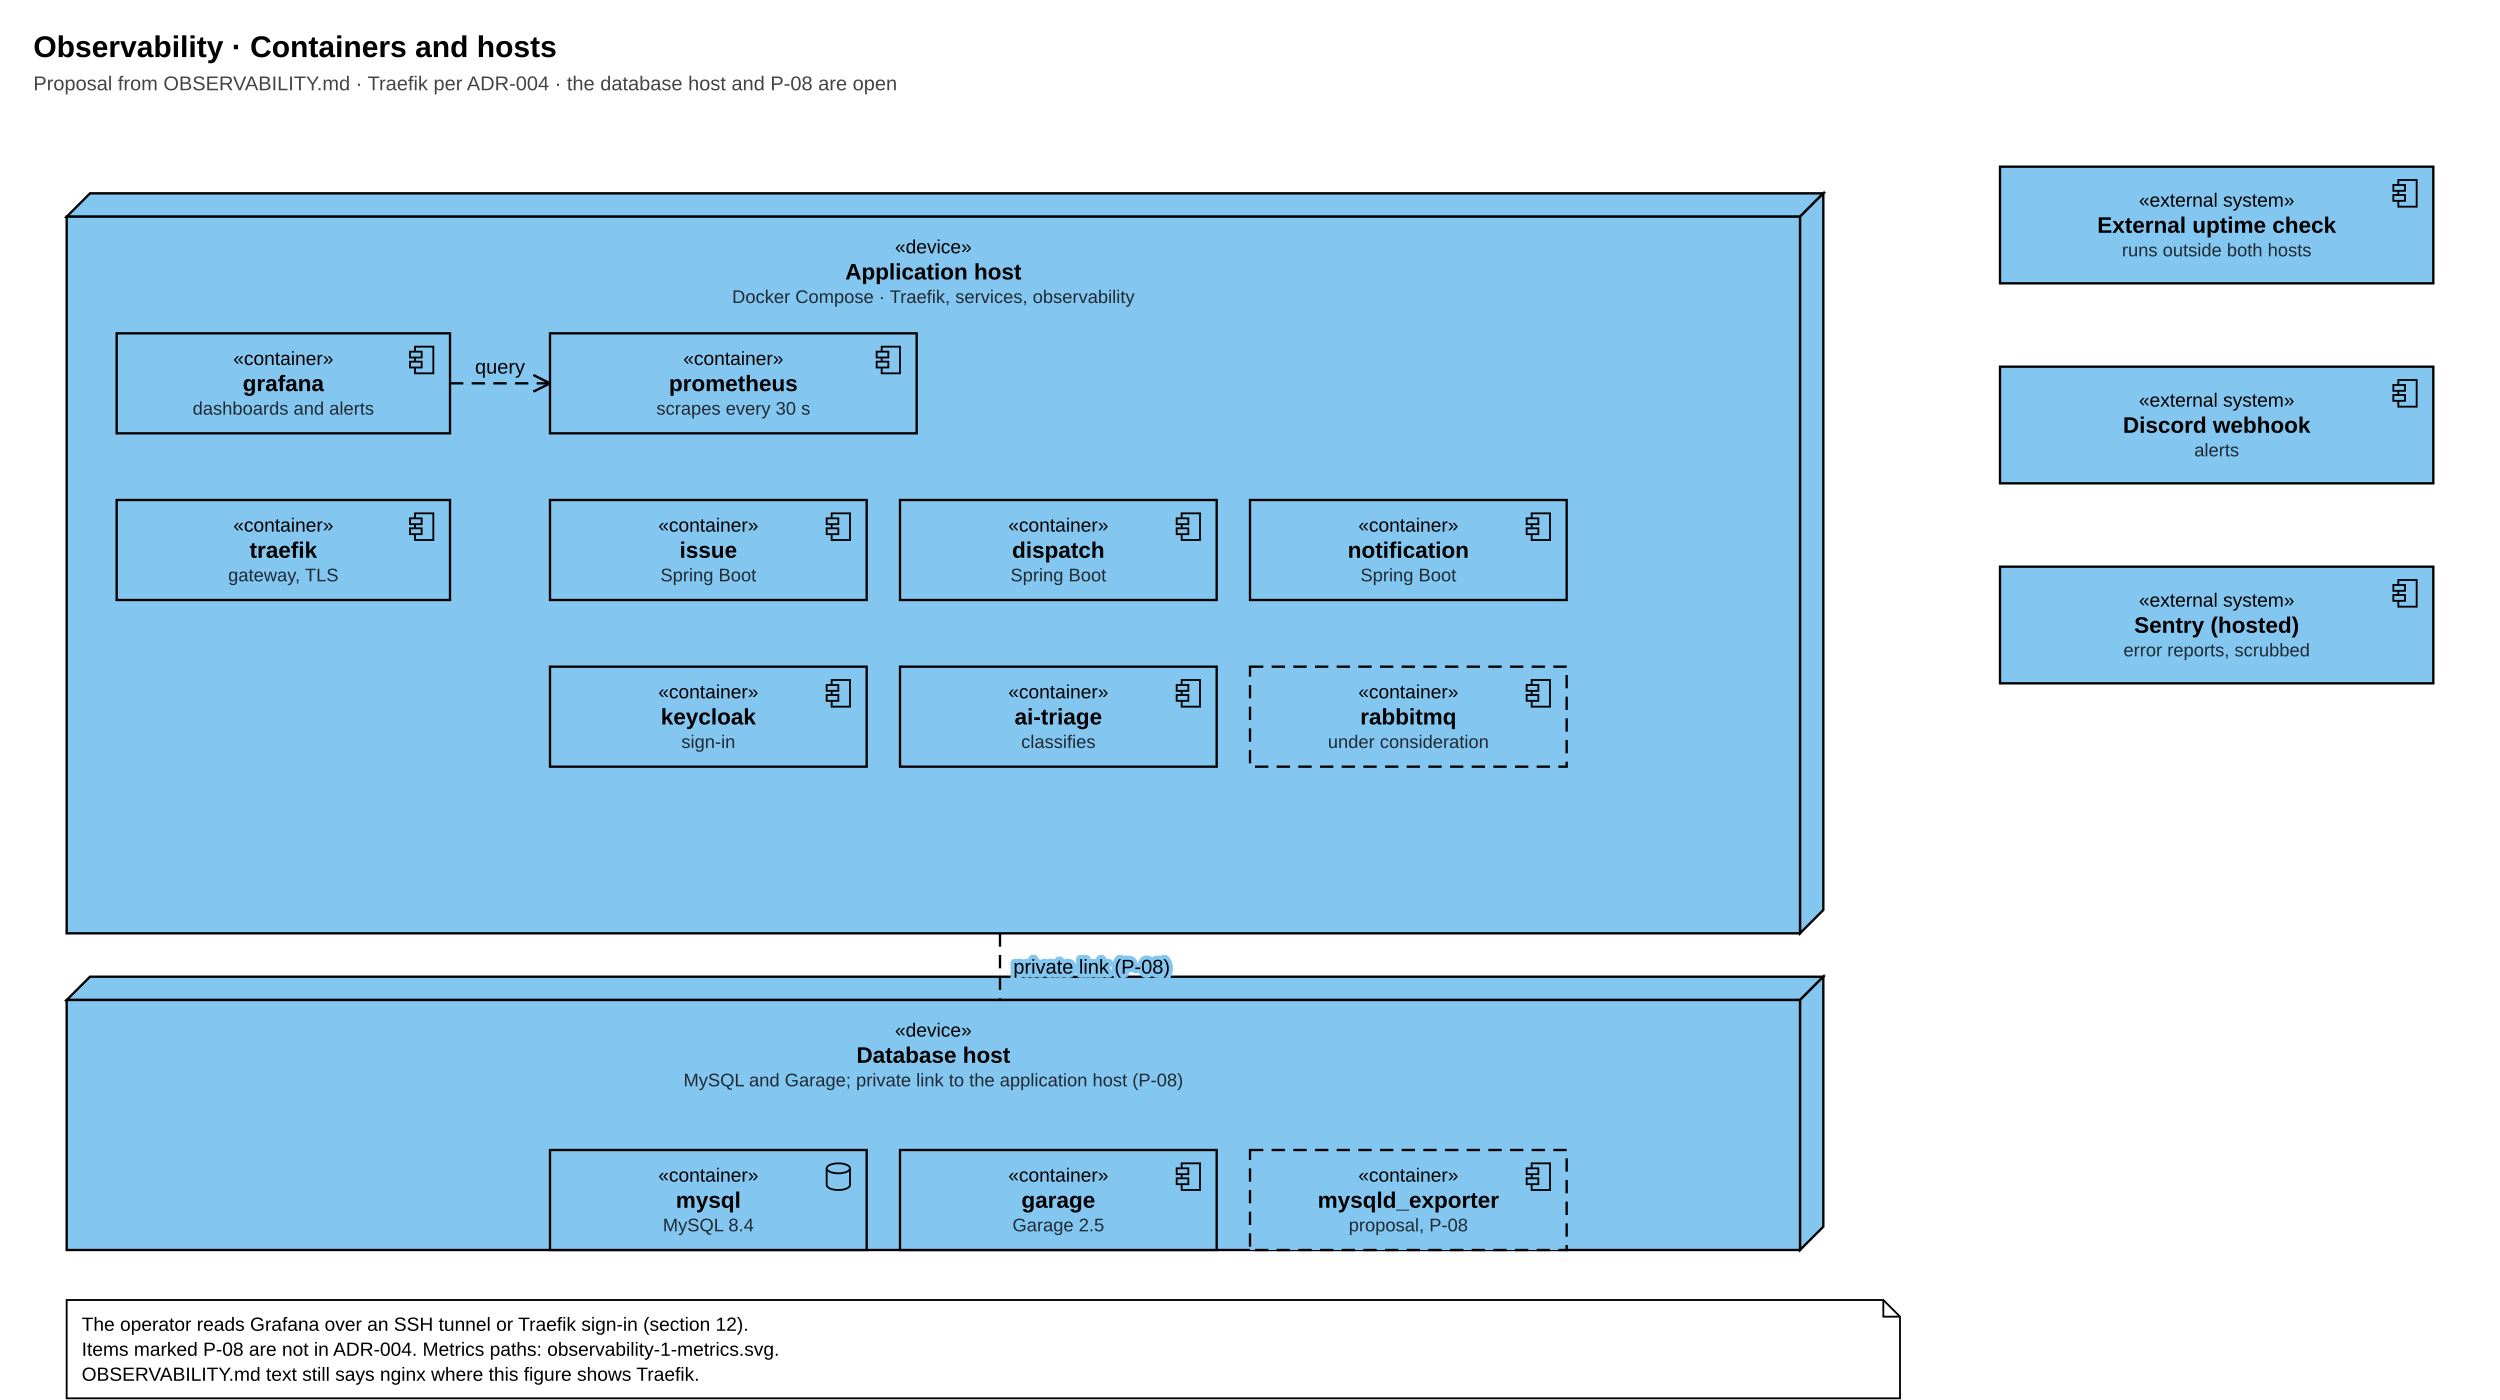
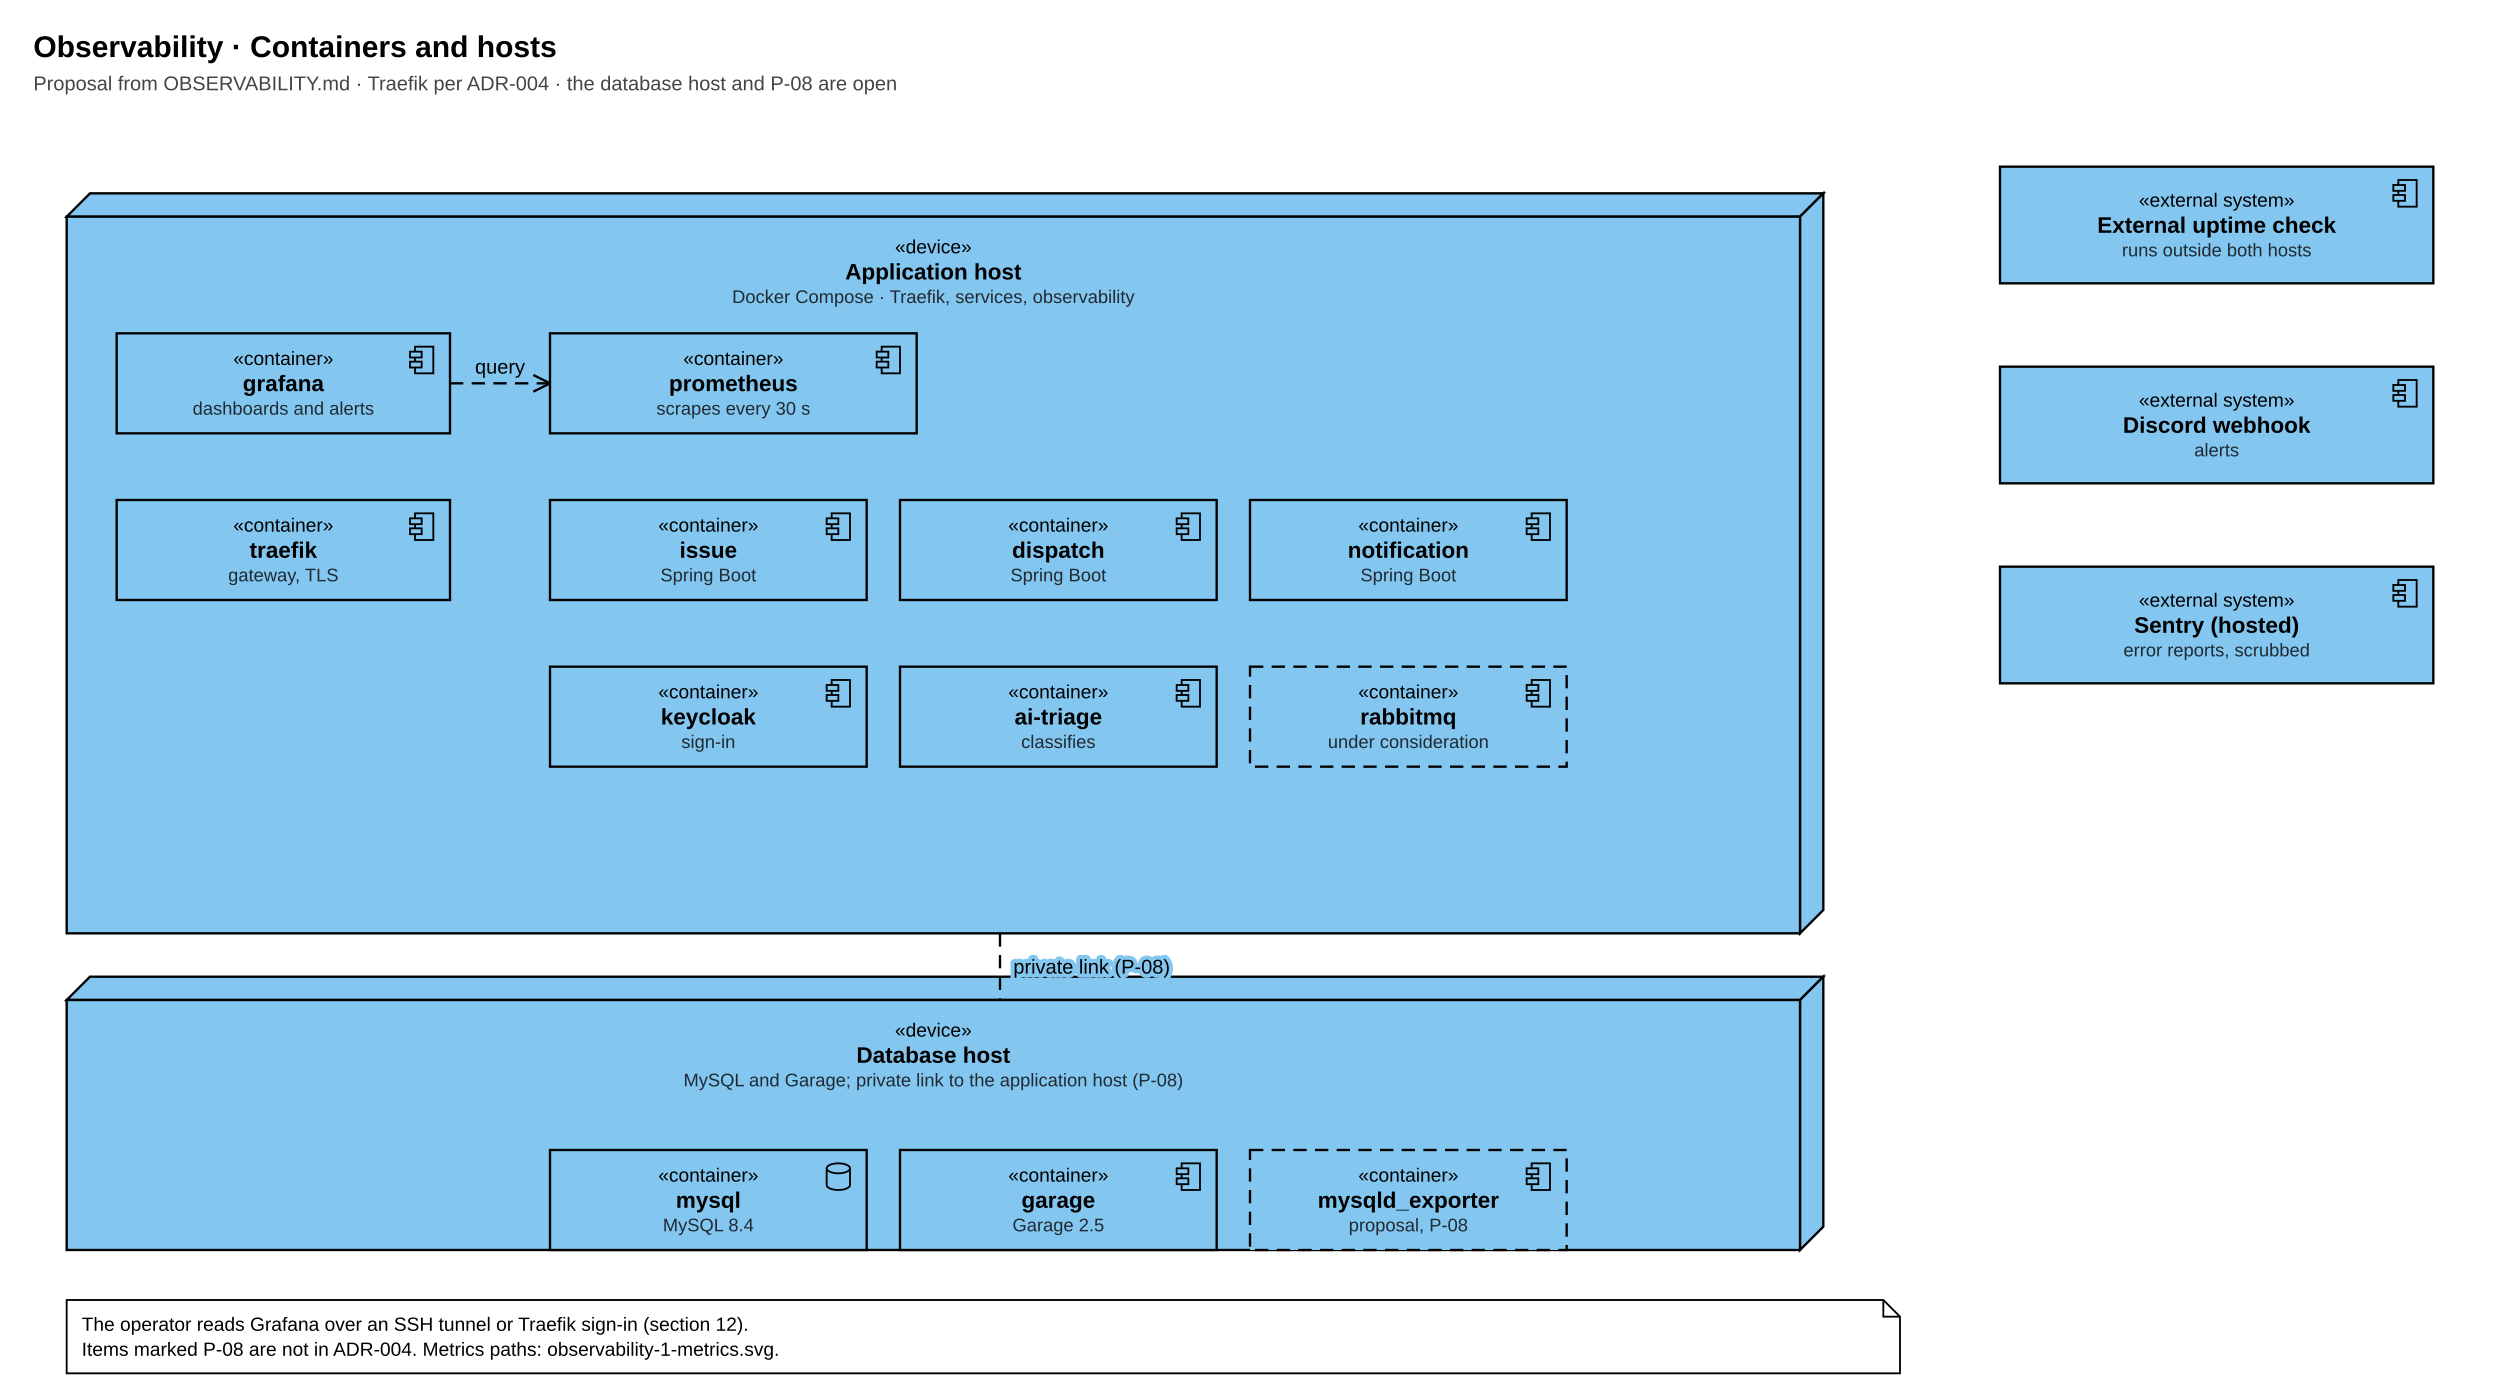
<svg xmlns="http://www.w3.org/2000/svg" width="1500" height="840" viewBox="0 0 1500 840" font-family="Arial, 'Liberation Sans', Helvetica, sans-serif">
  <defs>
    <marker id="open" viewBox="0 0 12 12" refX="11" refY="6" markerWidth="12" markerHeight="12" markerUnits="userSpaceOnUse" orient="auto">
      <path d="M1 1 L11 6 L1 11" fill="none" stroke="#000000" stroke-width="1.4" />
    </marker>
  </defs>
  <rect width="100%" height="100%" fill="#FFFFFF" />
  <path d="M40 130 l14 -14 h1040 l-14 14 z" fill="#83C6EF" stroke="#000000" stroke-width="1.4" />
  <path d="M1080 130 l14 -14 v430 l-14 14 z" fill="#83C6EF" stroke="#000000" stroke-width="1.4" />
  <rect x="40" y="130" width="1040" height="430" fill="#83C6EF" stroke="#000000" stroke-width="1.4" />
  <text x="560.0" y="148" font-size="11.5" fill="#000000" text-anchor="middle" dominant-baseline="central">«device»</text>
  <text x="560.0" y="163" font-size="13.5" font-weight="bold" fill="#000000" text-anchor="middle" dominant-baseline="central">Application host</text>
  <text x="560.0" y="178" font-size="11" fill="#1F2A33" text-anchor="middle" dominant-baseline="central">Docker Compose · Traefik, services, observability</text>
  <path d="M40 600 l14 -14 h1040 l-14 14 z" fill="#83C6EF" stroke="#000000" stroke-width="1.4" />
  <path d="M1080 600 l14 -14 v150 l-14 14 z" fill="#83C6EF" stroke="#000000" stroke-width="1.4" />
  <rect x="40" y="600" width="1040" height="150" fill="#83C6EF" stroke="#000000" stroke-width="1.4" />
  <text x="560.0" y="618" font-size="11.5" fill="#000000" text-anchor="middle" dominant-baseline="central">«device»</text>
  <text x="560.0" y="633" font-size="13.5" font-weight="bold" fill="#000000" text-anchor="middle" dominant-baseline="central">Database host</text>
  <text x="560.0" y="648" font-size="11" fill="#1F2A33" text-anchor="middle" dominant-baseline="central">MySQL and Garage; private link to the application host (P-08)</text>
  <path d="M270 230 L330 230" stroke="#000000" stroke-width="1.4" fill="none" stroke-dasharray="8 5" marker-end="url(#open)" />
  <text stroke="#83C6EF" stroke-width="5" stroke-linejoin="round" x="300" y="220" font-size="12" fill="#000000" text-anchor="middle" dominant-baseline="central">query</text>
  <text x="300" y="220" font-size="12" fill="#000000" text-anchor="middle" dominant-baseline="central">query</text>
  <path d="M600 560 L600 600" stroke="#000000" stroke-width="1.4" fill="none" stroke-dasharray="8 5" />
  <text stroke="#83C6EF" stroke-width="5" stroke-linejoin="round" x="608" y="580" font-size="12" fill="#000000" text-anchor="start" dominant-baseline="central">private link (P-08)</text>
  <text x="608" y="580" font-size="12" fill="#000000" text-anchor="start" dominant-baseline="central">private link (P-08)</text>
  <text x="20" y="28" font-size="18" font-weight="bold" fill="#000000" text-anchor="start" dominant-baseline="central">Observability · Containers and hosts</text>
  <text x="20" y="50" font-size="12" fill="#444444" text-anchor="start" dominant-baseline="central">Proposal from OBSERVABILITY.md · Traefik per ADR-004 · the database host and P-08 are open</text>
  <rect x="1200" y="100" width="260" height="70" fill="#83C6EF" stroke="#000000" stroke-width="1.4" />
  <rect x="1439" y="108" width="11" height="16" stroke="#000000" stroke-width="1.1" fill="#83C6EF" />
  <rect x="1436" y="111" width="7" height="3.5" stroke="#000000" stroke-width="1.1" fill="#83C6EF" />
  <rect x="1436" y="117" width="7" height="3.5" stroke="#000000" stroke-width="1.1" fill="#83C6EF" />
  <text x="1330.0" y="120.0" font-size="11.5" fill="#000000" text-anchor="middle" dominant-baseline="central">«external system»</text>
  <text x="1330.0" y="135.0" font-size="13.5" font-weight="bold" fill="#000000" text-anchor="middle" dominant-baseline="central">External uptime check</text>
  <text x="1330.0" y="150.0" font-size="11" fill="#1F2A33" text-anchor="middle" dominant-baseline="central">runs outside both hosts</text>
  <rect x="1200" y="220" width="260" height="70" fill="#83C6EF" stroke="#000000" stroke-width="1.4" />
  <rect x="1439" y="228" width="11" height="16" stroke="#000000" stroke-width="1.1" fill="#83C6EF" />
  <rect x="1436" y="231" width="7" height="3.5" stroke="#000000" stroke-width="1.1" fill="#83C6EF" />
  <rect x="1436" y="237" width="7" height="3.5" stroke="#000000" stroke-width="1.1" fill="#83C6EF" />
  <text x="1330.0" y="240.0" font-size="11.5" fill="#000000" text-anchor="middle" dominant-baseline="central">«external system»</text>
  <text x="1330.0" y="255.0" font-size="13.5" font-weight="bold" fill="#000000" text-anchor="middle" dominant-baseline="central">Discord webhook</text>
  <text x="1330.0" y="270.0" font-size="11" fill="#1F2A33" text-anchor="middle" dominant-baseline="central">alerts</text>
  <rect x="1200" y="340" width="260" height="70" fill="#83C6EF" stroke="#000000" stroke-width="1.4" />
  <rect x="1439" y="348" width="11" height="16" stroke="#000000" stroke-width="1.1" fill="#83C6EF" />
  <rect x="1436" y="351" width="7" height="3.5" stroke="#000000" stroke-width="1.1" fill="#83C6EF" />
  <rect x="1436" y="357" width="7" height="3.5" stroke="#000000" stroke-width="1.1" fill="#83C6EF" />
  <text x="1330.0" y="360.0" font-size="11.5" fill="#000000" text-anchor="middle" dominant-baseline="central">«external system»</text>
  <text x="1330.0" y="375.0" font-size="13.5" font-weight="bold" fill="#000000" text-anchor="middle" dominant-baseline="central">Sentry (hosted)</text>
  <text x="1330.0" y="390.0" font-size="11" fill="#1F2A33" text-anchor="middle" dominant-baseline="central">error reports, scrubbed</text>
  <rect x="70" y="200" width="200" height="60" fill="#83C6EF" stroke="#000000" stroke-width="1.4" />
  <rect x="249" y="208" width="11" height="16" stroke="#000000" stroke-width="1.1" fill="#83C6EF" />
  <rect x="246" y="211" width="7" height="3.5" stroke="#000000" stroke-width="1.1" fill="#83C6EF" />
  <rect x="246" y="217" width="7" height="3.5" stroke="#000000" stroke-width="1.1" fill="#83C6EF" />
  <text x="170.0" y="215.0" font-size="11.5" fill="#000000" text-anchor="middle" dominant-baseline="central">«container»</text>
  <text x="170.0" y="230.0" font-size="13.5" font-weight="bold" fill="#000000" text-anchor="middle" dominant-baseline="central">grafana</text>
  <text x="170.0" y="245.0" font-size="11" fill="#1F2A33" text-anchor="middle" dominant-baseline="central">dashboards and alerts</text>
  <rect x="330" y="200" width="220" height="60" fill="#83C6EF" stroke="#000000" stroke-width="1.4" />
  <rect x="529" y="208" width="11" height="16" stroke="#000000" stroke-width="1.1" fill="#83C6EF" />
  <rect x="526" y="211" width="7" height="3.5" stroke="#000000" stroke-width="1.1" fill="#83C6EF" />
  <rect x="526" y="217" width="7" height="3.5" stroke="#000000" stroke-width="1.1" fill="#83C6EF" />
  <text x="440.0" y="215.0" font-size="11.5" fill="#000000" text-anchor="middle" dominant-baseline="central">«container»</text>
  <text x="440.0" y="230.0" font-size="13.5" font-weight="bold" fill="#000000" text-anchor="middle" dominant-baseline="central">prometheus</text>
  <text x="440.0" y="245.0" font-size="11" fill="#1F2A33" text-anchor="middle" dominant-baseline="central">scrapes every 30 s</text>
  <rect x="70" y="300" width="200" height="60" fill="#83C6EF" stroke="#000000" stroke-width="1.4" />
  <rect x="249" y="308" width="11" height="16" stroke="#000000" stroke-width="1.1" fill="#83C6EF" />
  <rect x="246" y="311" width="7" height="3.5" stroke="#000000" stroke-width="1.1" fill="#83C6EF" />
  <rect x="246" y="317" width="7" height="3.5" stroke="#000000" stroke-width="1.1" fill="#83C6EF" />
  <text x="170.0" y="315.0" font-size="11.5" fill="#000000" text-anchor="middle" dominant-baseline="central">«container»</text>
  <text x="170.0" y="330.0" font-size="13.5" font-weight="bold" fill="#000000" text-anchor="middle" dominant-baseline="central">traefik</text>
  <text x="170.0" y="345.0" font-size="11" fill="#1F2A33" text-anchor="middle" dominant-baseline="central">gateway, TLS</text>
  <rect x="330" y="300" width="190" height="60" fill="#83C6EF" stroke="#000000" stroke-width="1.4" />
  <rect x="499" y="308" width="11" height="16" stroke="#000000" stroke-width="1.1" fill="#83C6EF" />
  <rect x="496" y="311" width="7" height="3.5" stroke="#000000" stroke-width="1.1" fill="#83C6EF" />
  <rect x="496" y="317" width="7" height="3.5" stroke="#000000" stroke-width="1.1" fill="#83C6EF" />
  <text x="425.0" y="315.0" font-size="11.5" fill="#000000" text-anchor="middle" dominant-baseline="central">«container»</text>
  <text x="425.0" y="330.0" font-size="13.5" font-weight="bold" fill="#000000" text-anchor="middle" dominant-baseline="central">issue</text>
  <text x="425.0" y="345.0" font-size="11" fill="#1F2A33" text-anchor="middle" dominant-baseline="central">Spring Boot</text>
  <rect x="540" y="300" width="190" height="60" fill="#83C6EF" stroke="#000000" stroke-width="1.4" />
  <rect x="709" y="308" width="11" height="16" stroke="#000000" stroke-width="1.1" fill="#83C6EF" />
  <rect x="706" y="311" width="7" height="3.5" stroke="#000000" stroke-width="1.1" fill="#83C6EF" />
  <rect x="706" y="317" width="7" height="3.5" stroke="#000000" stroke-width="1.1" fill="#83C6EF" />
  <text x="635.0" y="315.0" font-size="11.5" fill="#000000" text-anchor="middle" dominant-baseline="central">«container»</text>
  <text x="635.0" y="330.0" font-size="13.5" font-weight="bold" fill="#000000" text-anchor="middle" dominant-baseline="central">dispatch</text>
  <text x="635.0" y="345.0" font-size="11" fill="#1F2A33" text-anchor="middle" dominant-baseline="central">Spring Boot</text>
  <rect x="750" y="300" width="190" height="60" fill="#83C6EF" stroke="#000000" stroke-width="1.4" />
  <rect x="919" y="308" width="11" height="16" stroke="#000000" stroke-width="1.1" fill="#83C6EF" />
  <rect x="916" y="311" width="7" height="3.5" stroke="#000000" stroke-width="1.1" fill="#83C6EF" />
  <rect x="916" y="317" width="7" height="3.5" stroke="#000000" stroke-width="1.1" fill="#83C6EF" />
  <text x="845.0" y="315.0" font-size="11.5" fill="#000000" text-anchor="middle" dominant-baseline="central">«container»</text>
  <text x="845.0" y="330.0" font-size="13.5" font-weight="bold" fill="#000000" text-anchor="middle" dominant-baseline="central">notification</text>
  <text x="845.0" y="345.0" font-size="11" fill="#1F2A33" text-anchor="middle" dominant-baseline="central">Spring Boot</text>
  <rect x="330" y="400" width="190" height="60" fill="#83C6EF" stroke="#000000" stroke-width="1.4" />
  <rect x="499" y="408" width="11" height="16" stroke="#000000" stroke-width="1.1" fill="#83C6EF" />
  <rect x="496" y="411" width="7" height="3.5" stroke="#000000" stroke-width="1.1" fill="#83C6EF" />
  <rect x="496" y="417" width="7" height="3.5" stroke="#000000" stroke-width="1.1" fill="#83C6EF" />
  <text x="425.0" y="415.0" font-size="11.5" fill="#000000" text-anchor="middle" dominant-baseline="central">«container»</text>
  <text x="425.0" y="430.0" font-size="13.5" font-weight="bold" fill="#000000" text-anchor="middle" dominant-baseline="central">keycloak</text>
  <text x="425.0" y="445.0" font-size="11" fill="#1F2A33" text-anchor="middle" dominant-baseline="central">sign-in</text>
  <rect x="540" y="400" width="190" height="60" fill="#83C6EF" stroke="#000000" stroke-width="1.4" />
  <rect x="709" y="408" width="11" height="16" stroke="#000000" stroke-width="1.1" fill="#83C6EF" />
  <rect x="706" y="411" width="7" height="3.5" stroke="#000000" stroke-width="1.1" fill="#83C6EF" />
  <rect x="706" y="417" width="7" height="3.5" stroke="#000000" stroke-width="1.1" fill="#83C6EF" />
  <text x="635.0" y="415.0" font-size="11.5" fill="#000000" text-anchor="middle" dominant-baseline="central">«container»</text>
  <text x="635.0" y="430.0" font-size="13.5" font-weight="bold" fill="#000000" text-anchor="middle" dominant-baseline="central">ai-triage</text>
  <text x="635.0" y="445.0" font-size="11" fill="#1F2A33" text-anchor="middle" dominant-baseline="central">classifies</text>
  <rect x="750" y="400" width="190" height="60" fill="#83C6EF" stroke="#000000" stroke-width="1.4" stroke-dasharray="8 5" />
  <rect x="919" y="408" width="11" height="16" stroke="#000000" stroke-width="1.1" fill="#83C6EF" />
  <rect x="916" y="411" width="7" height="3.5" stroke="#000000" stroke-width="1.1" fill="#83C6EF" />
  <rect x="916" y="417" width="7" height="3.5" stroke="#000000" stroke-width="1.1" fill="#83C6EF" />
  <text x="845.0" y="415.0" font-size="11.5" fill="#000000" text-anchor="middle" dominant-baseline="central">«container»</text>
  <text x="845.0" y="430.0" font-size="13.5" font-weight="bold" fill="#000000" text-anchor="middle" dominant-baseline="central">rabbitmq</text>
  <text x="845.0" y="445.0" font-size="11" fill="#1F2A33" text-anchor="middle" dominant-baseline="central">under consideration</text>
  <rect x="330" y="690" width="190" height="60" fill="#83C6EF" stroke="#000000" stroke-width="1.4" />
  <path d="M496 701 v10 a7 3 0 0 0 14 0 v-10" stroke="#000000" stroke-width="1.1" fill="#83C6EF" />
  <ellipse cx="503" cy="701" rx="7" ry="3" stroke="#000000" stroke-width="1.1" fill="#83C6EF" />
  <text x="425.0" y="705.0" font-size="11.5" fill="#000000" text-anchor="middle" dominant-baseline="central">«container»</text>
  <text x="425.0" y="720.0" font-size="13.5" font-weight="bold" fill="#000000" text-anchor="middle" dominant-baseline="central">mysql</text>
  <text x="425.0" y="735.0" font-size="11" fill="#1F2A33" text-anchor="middle" dominant-baseline="central">MySQL 8.4</text>
  <rect x="540" y="690" width="190" height="60" fill="#83C6EF" stroke="#000000" stroke-width="1.4" />
  <rect x="709" y="698" width="11" height="16" stroke="#000000" stroke-width="1.1" fill="#83C6EF" />
  <rect x="706" y="701" width="7" height="3.5" stroke="#000000" stroke-width="1.1" fill="#83C6EF" />
  <rect x="706" y="707" width="7" height="3.5" stroke="#000000" stroke-width="1.1" fill="#83C6EF" />
  <text x="635.0" y="705.0" font-size="11.5" fill="#000000" text-anchor="middle" dominant-baseline="central">«container»</text>
  <text x="635.0" y="720.0" font-size="13.5" font-weight="bold" fill="#000000" text-anchor="middle" dominant-baseline="central">garage</text>
  <text x="635.0" y="735.0" font-size="11" fill="#1F2A33" text-anchor="middle" dominant-baseline="central">Garage 2.5</text>
  <rect x="750" y="690" width="190" height="60" fill="#83C6EF" stroke="#000000" stroke-width="1.4" stroke-dasharray="8 5" />
  <rect x="919" y="698" width="11" height="16" stroke="#000000" stroke-width="1.1" fill="#83C6EF" />
  <rect x="916" y="701" width="7" height="3.5" stroke="#000000" stroke-width="1.1" fill="#83C6EF" />
  <rect x="916" y="707" width="7" height="3.5" stroke="#000000" stroke-width="1.1" fill="#83C6EF" />
  <text x="845.0" y="705.0" font-size="11.5" fill="#000000" text-anchor="middle" dominant-baseline="central">«container»</text>
  <text x="845.0" y="720.0" font-size="13.5" font-weight="bold" fill="#000000" text-anchor="middle" dominant-baseline="central">mysqld_exporter</text>
  <text x="845.0" y="735.0" font-size="11" fill="#1F2A33" text-anchor="middle" dominant-baseline="central">proposal, P-08</text>
-   <path d="M40 780 h1090 l10 10 v49 h-1100 z" fill="#FFFFFF" stroke="#000000" stroke-width="1.1" />
+   <path d="M40 780 h1090 l10 10 v34 h-1100 z" fill="#FFFFFF" stroke="#000000" stroke-width="1.1" />
  <path d="M1130 780 v10 h10" fill="none" stroke="#000000" stroke-width="1.1" />
  <text x="49" y="794.5" font-size="11.5" fill="#000000" text-anchor="start" dominant-baseline="central">The operator reads Grafana over an SSH tunnel or Traefik sign-in (section 12).</text>
  <text x="49" y="809.5" font-size="11.5" fill="#000000" text-anchor="start" dominant-baseline="central">Items marked P-08 are not in ADR-004. Metrics paths: observability-1-metrics.svg.</text>
-   <text x="49" y="824.5" font-size="11.5" fill="#000000" text-anchor="start" dominant-baseline="central">OBSERVABILITY.md text still says nginx where this figure shows Traefik.</text>
</svg>
